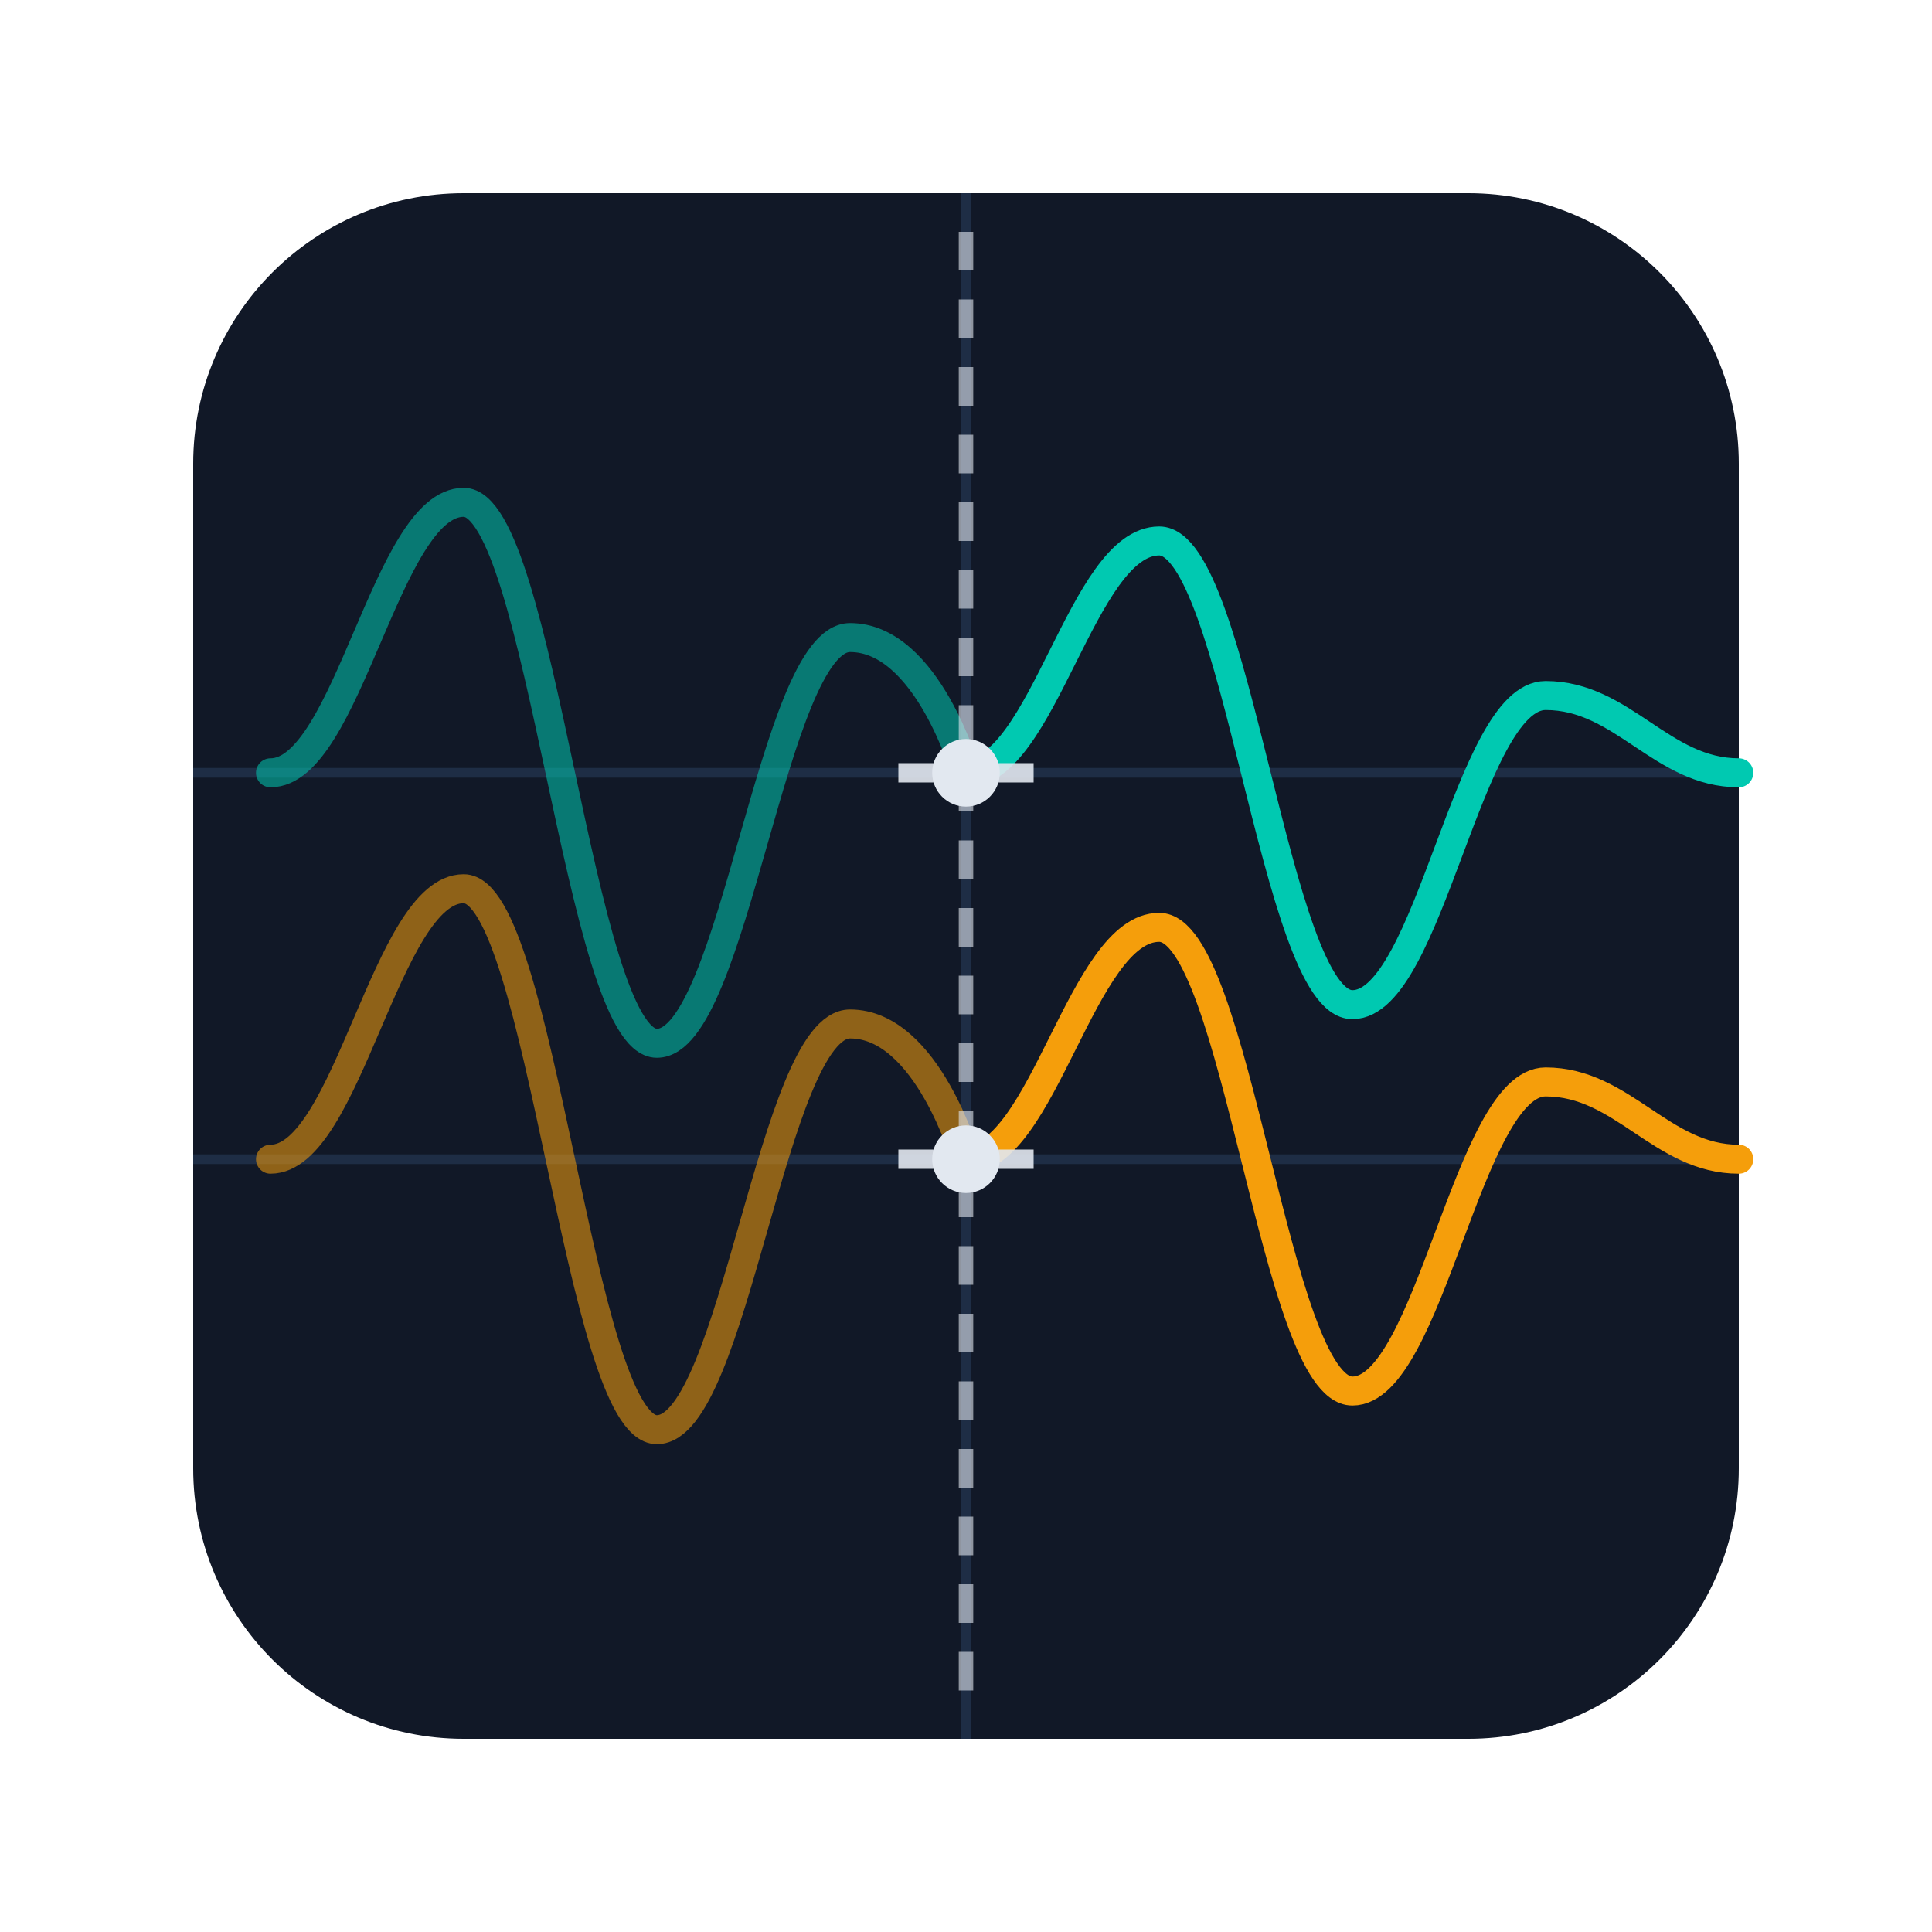
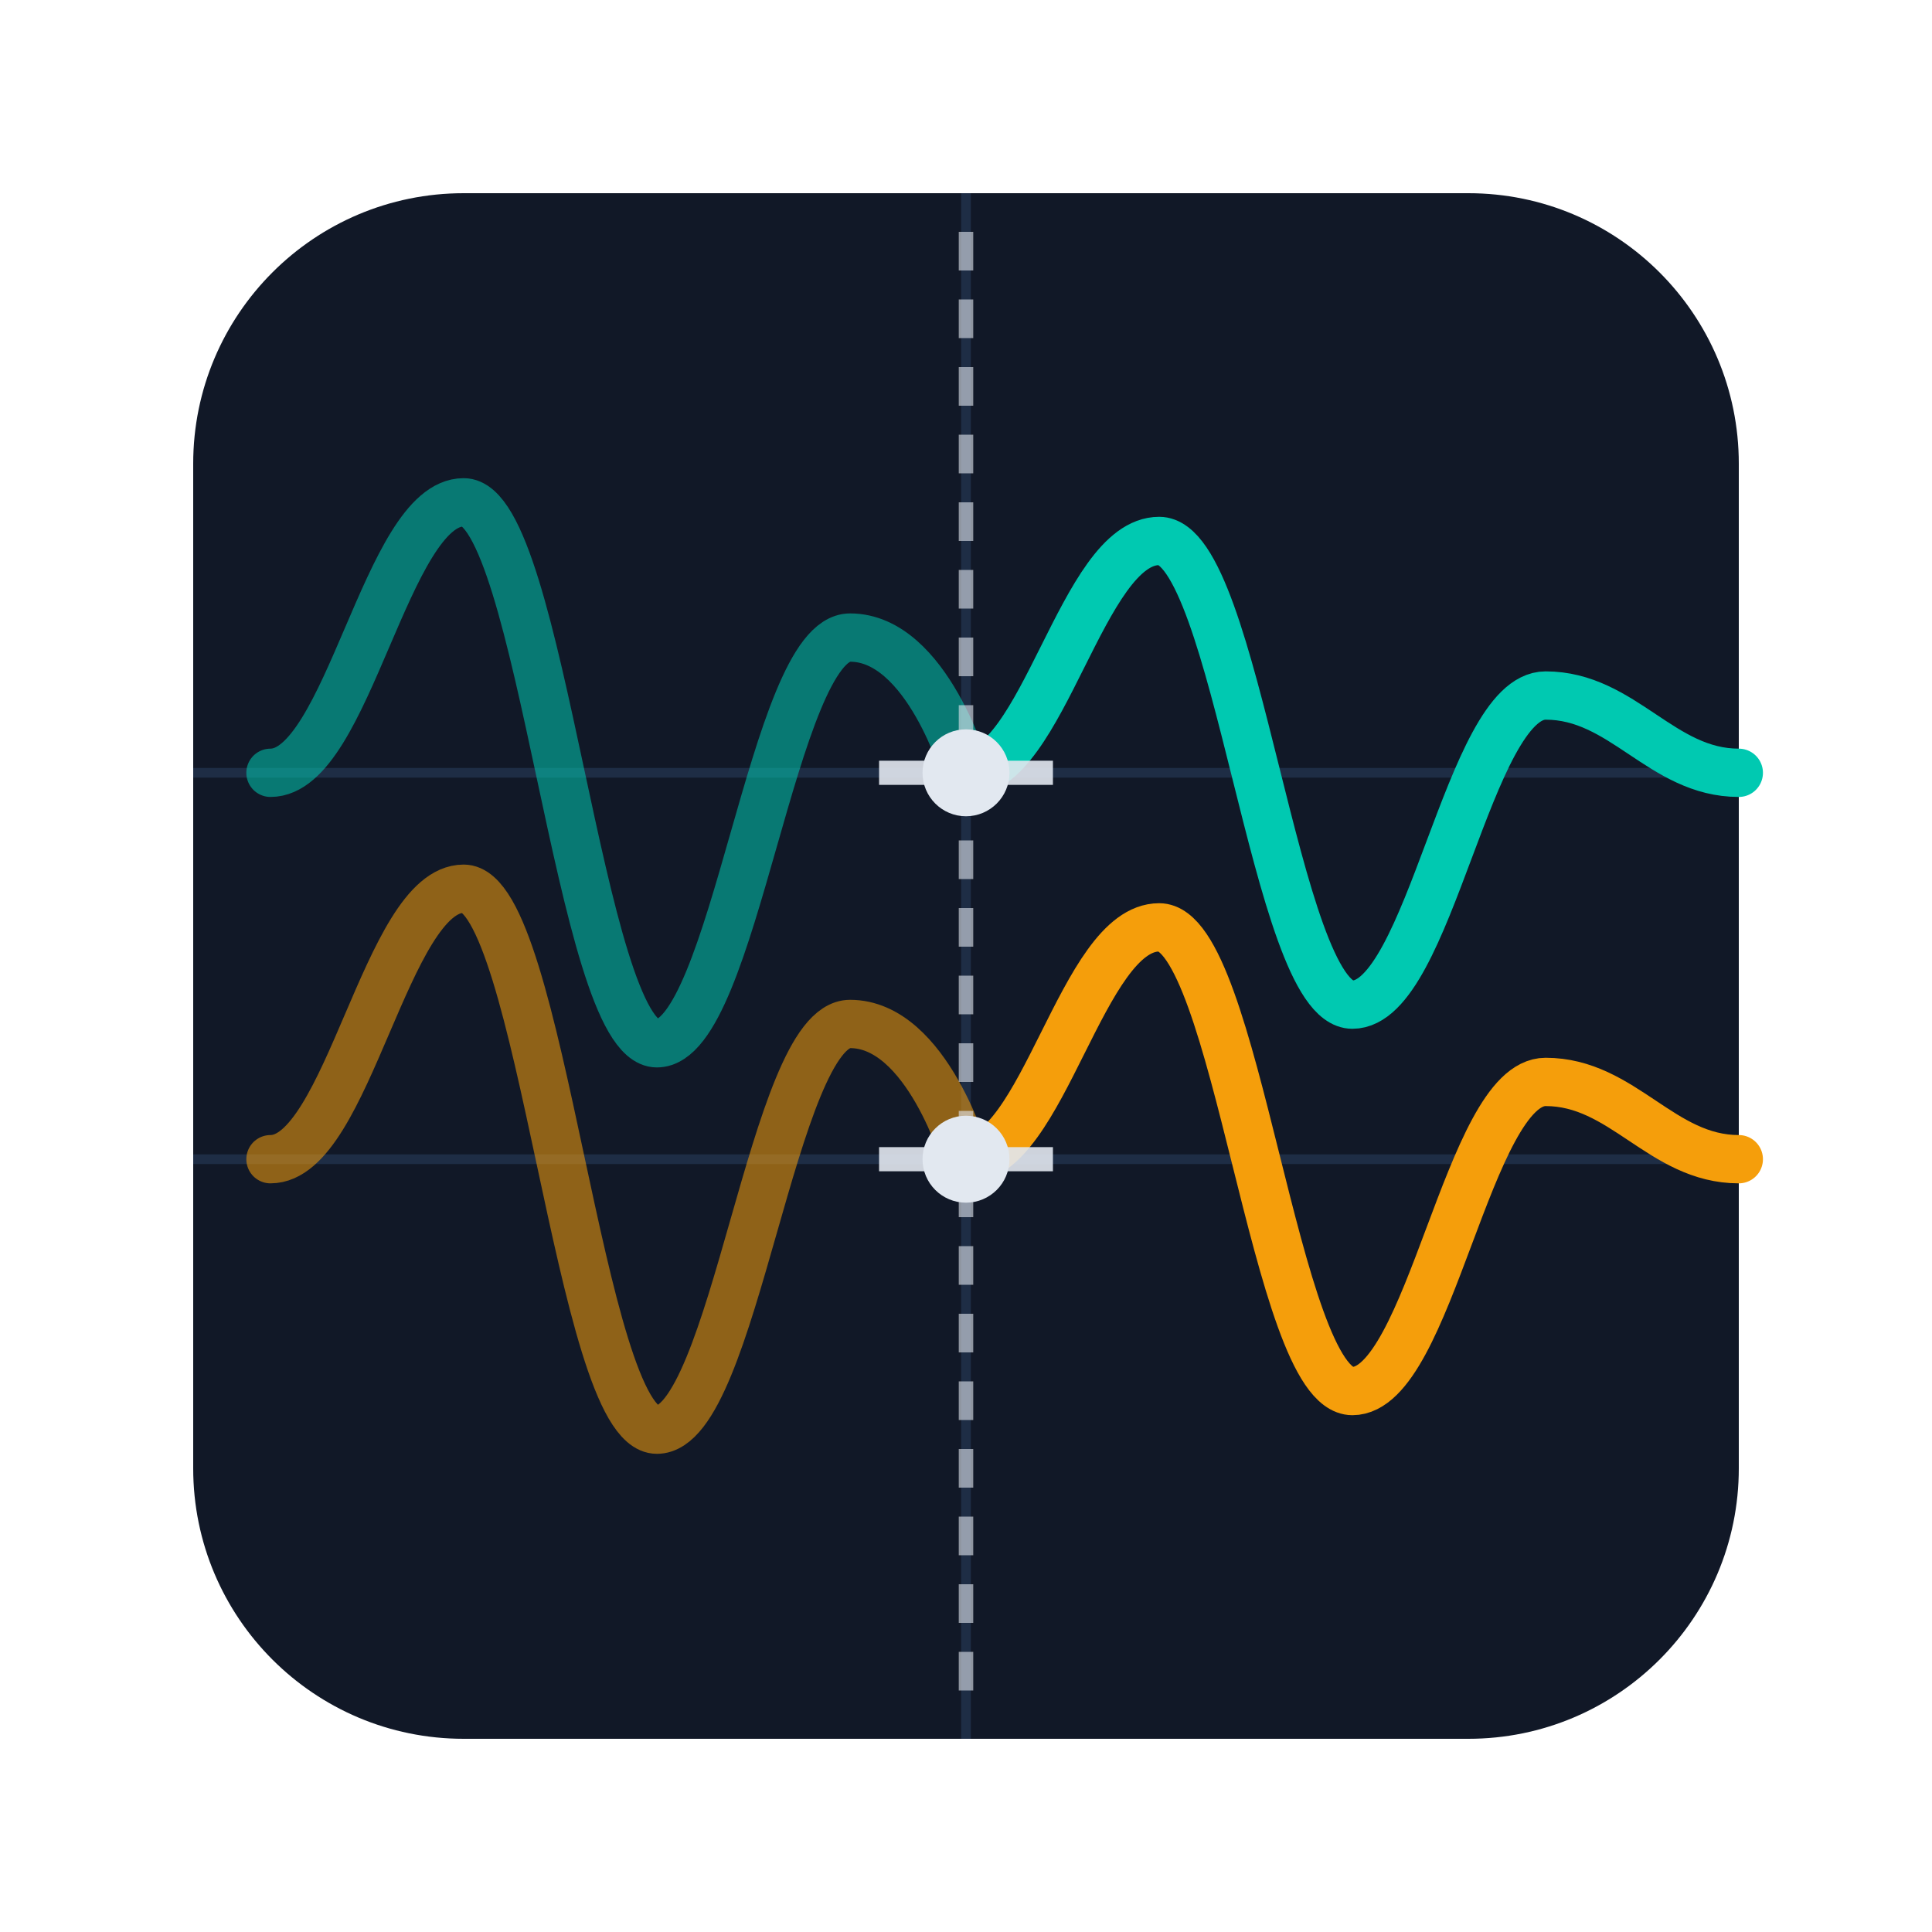
<svg xmlns="http://www.w3.org/2000/svg" viewBox="0 0 200 200" width="200" height="200">
  <defs>
    <clipPath id="clip">
      <rect x="20" y="20" width="160" height="160" rx="28" />
    </clipPath>
  </defs>
  <rect x="20" y="20" width="160" height="160" rx="28" fill="#111827" />
  <g stroke="#1e2d45" stroke-width="1" clip-path="url(#clip)">
    <line x1="20" y1="80" x2="180" y2="80" />
    <line x1="20" y1="120" x2="180" y2="120" />
    <line x1="100" y1="20" x2="100" y2="180" />
  </g>
-   <path d="M28,80     C36,80 40,52 48,52     C56,52 60,108 68,108     C76,108 80,66 88,66     C96,66 100,80 100,80" fill="none" stroke="#00c9b1" stroke-width="3" stroke-linecap="round" stroke-linejoin="round" opacity="0.55" />
-   <path d="M100,80     C108,80 112,56 120,56     C128,56 132,104 140,104     C148,104 152,72 160,72     C168,72 172,80 180,80" fill="none" stroke="#00c9b1" stroke-width="3" stroke-linecap="round" stroke-linejoin="round" />
-   <path d="M28,120     C36,120 40,92 48,92     C56,92 60,148 68,148     C76,148 80,106 88,106     C96,106 100,120 100,120" fill="none" stroke="#f59e0b" stroke-width="3" stroke-linecap="round" stroke-linejoin="round" opacity="0.55" />
-   <path d="M100,120     C108,120 112,96 120,96     C128,96 132,144 140,144     C148,144 152,112 160,112     C168,112 172,120 180,120" fill="none" stroke="#f59e0b" stroke-width="3" stroke-linecap="round" stroke-linejoin="round" />
+   <path d="M28,80     C36,80 40,52 48,52     C56,52 60,108 68,108     C76,108 80,66 88,66     C96,66 100,80 100,80" fill="none" stroke="#00c9b1" stroke-width="5" stroke-linecap="round" stroke-linejoin="round" opacity="0.55" />
+   <path d="M100,80     C108,80 112,56 120,56     C128,56 132,104 140,104     C148,104 152,72 160,72     C168,72 172,80 180,80" fill="none" stroke="#00c9b1" stroke-width="5" stroke-linecap="round" stroke-linejoin="round" />
+   <path d="M28,120     C36,120 40,92 48,92     C56,92 60,148 68,148     C76,148 80,106 88,106     C96,106 100,120 100,120" fill="none" stroke="#f59e0b" stroke-width="5" stroke-linecap="round" stroke-linejoin="round" opacity="0.55" />
+   <path d="M100,120     C108,120 112,96 120,96     C128,96 132,144 140,144     C148,144 152,112 160,112     C168,112 172,120 180,120" fill="none" stroke="#f59e0b" stroke-width="5" stroke-linecap="round" stroke-linejoin="round" />
  <line x1="100" y1="24" x2="100" y2="176" stroke="#e2e8f0" stroke-width="1.5" stroke-dasharray="4 3" opacity="0.6" />
-   <line x1="93" y1="80" x2="107" y2="80" stroke="#e2e8f0" stroke-width="2" opacity="0.9" />
-   <line x1="93" y1="120" x2="107" y2="120" stroke="#e2e8f0" stroke-width="2" opacity="0.9" />
-   <circle cx="100" cy="80" r="3.5" fill="#e2e8f0" />
-   <circle cx="100" cy="120" r="3.5" fill="#e2e8f0" />
+   <line x1="91" y1="80" x2="109" y2="80" stroke="#e2e8f0" stroke-width="2.5" opacity="0.9" />
+   <line x1="91" y1="120" x2="109" y2="120" stroke="#e2e8f0" stroke-width="2.5" opacity="0.9" />
+   <circle cx="100" cy="80" r="4.5" fill="#e2e8f0" />
+   <circle cx="100" cy="120" r="4.5" fill="#e2e8f0" />
</svg>
